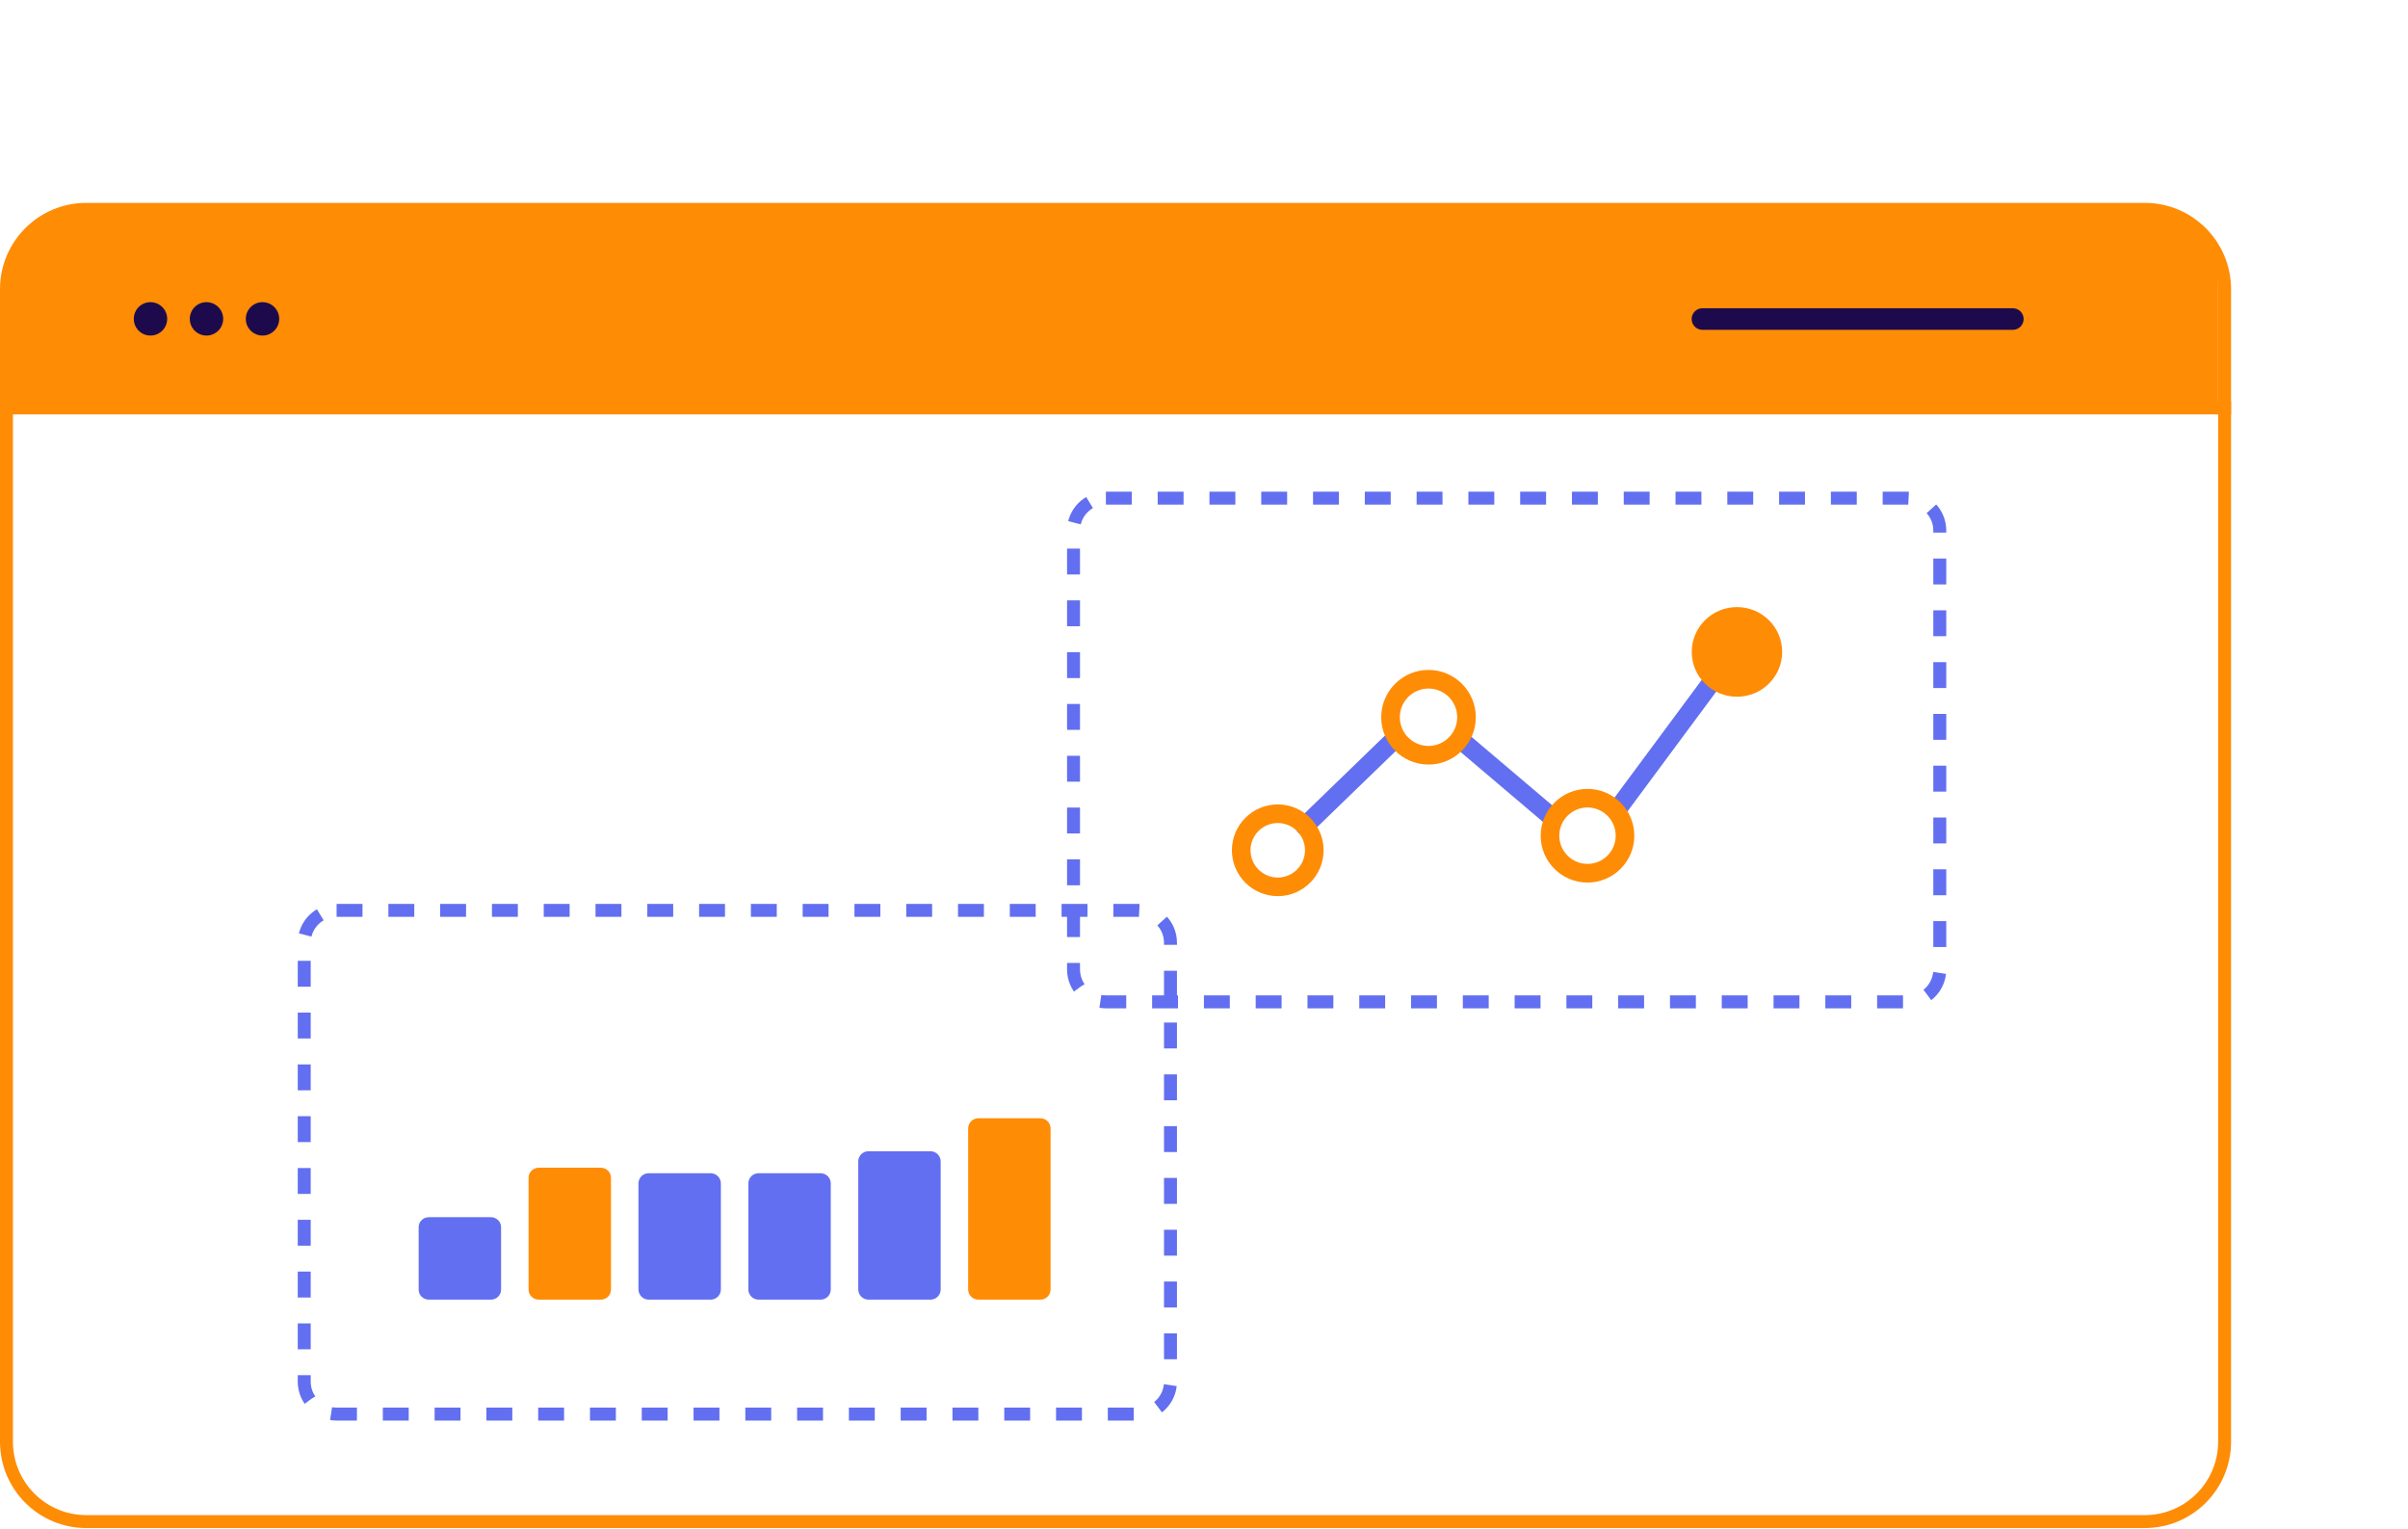
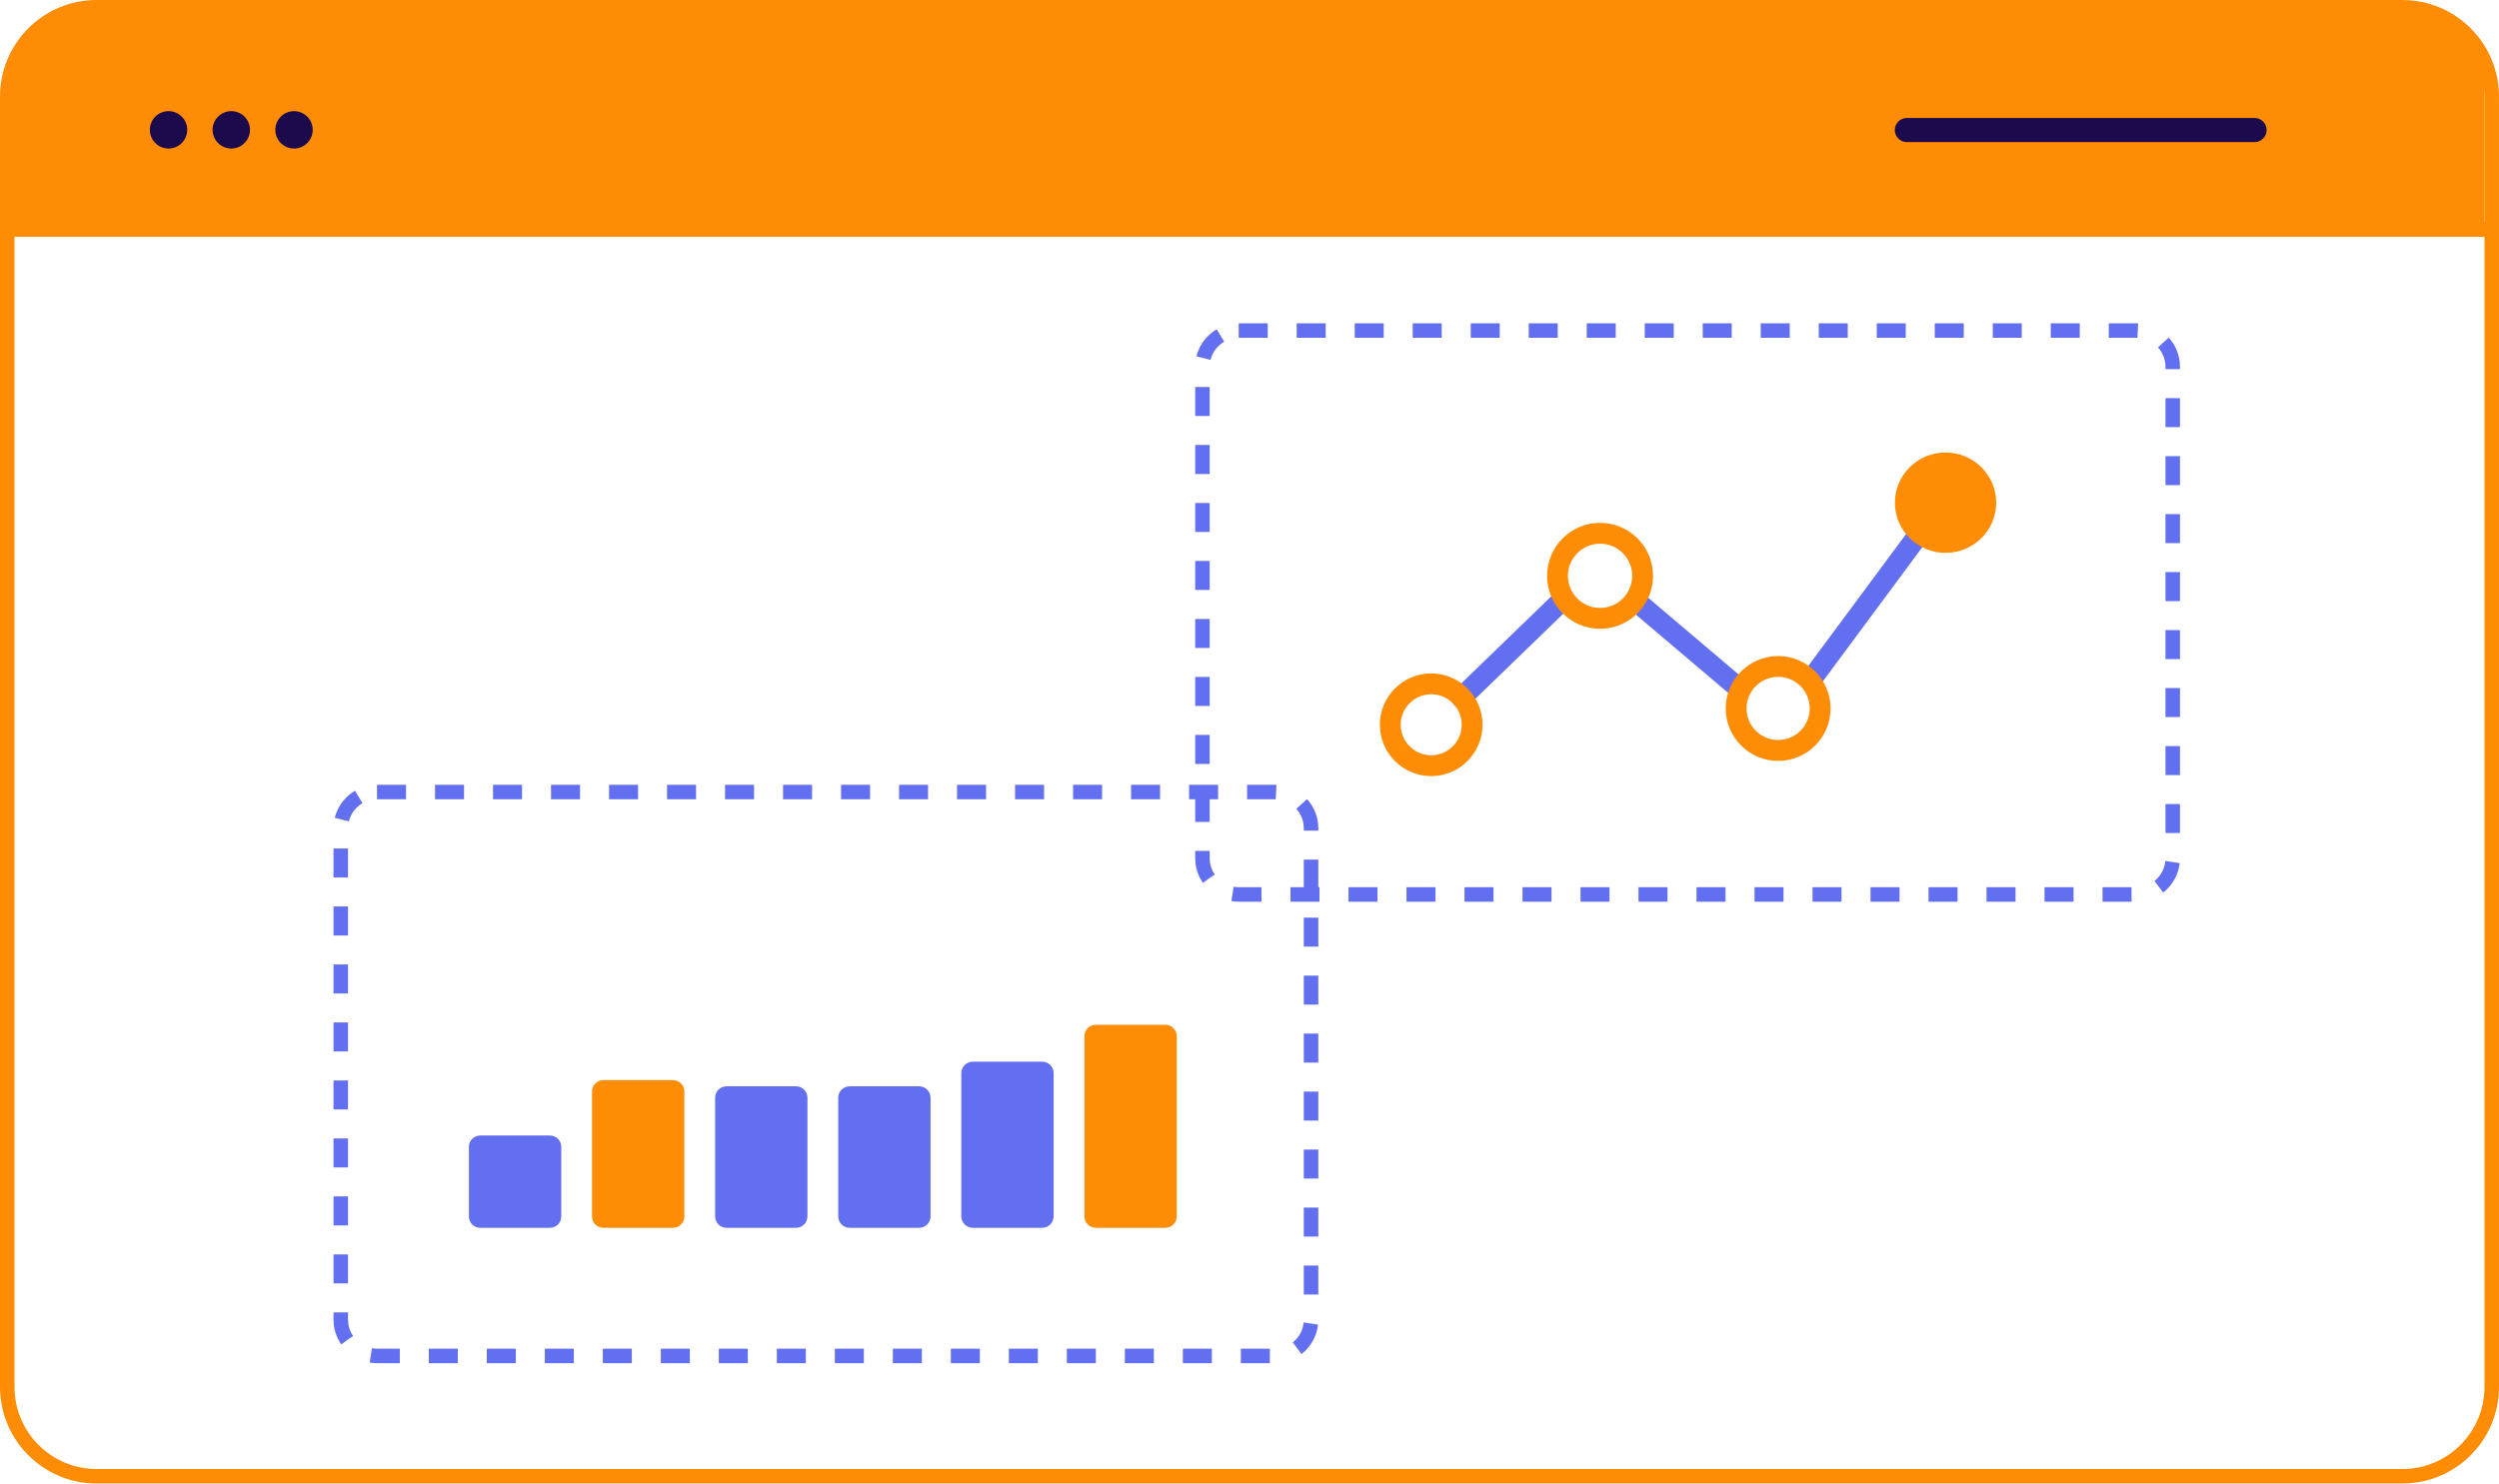
- <svg xmlns="http://www.w3.org/2000/svg" width="558" height="354" viewBox="0 0 558 354" fill="none">
-   <path d="M514 94H2.5V64.5L5 55.5C10.27 51.241 13 50.011 17.5 49.5H480H502.5L514 58V94Z" fill="#FF8C05" />
-   <path d="M466.43 76.41H394.5C393.12 76.41 392 75.29 392 73.91C392 72.53 393.12 71.41 394.5 71.41H466.43C467.81 71.41 468.93 72.53 468.93 73.91C468.93 75.29 467.82 76.41 466.43 76.41Z" fill="#1C0A4D" />
-   <path d="M34.87 77.74C37.007 77.74 38.74 76.007 38.74 73.87C38.74 71.733 37.007 70 34.87 70C32.733 70 31 71.733 31 73.87C31 76.007 32.733 77.74 34.87 77.74Z" fill="#1C0A4D" />
-   <path d="M47.85 77.74C49.987 77.74 51.72 76.007 51.72 73.87C51.72 71.733 49.987 70 47.85 70C45.713 70 43.98 71.733 43.98 73.87C43.98 76.007 45.713 77.74 47.85 77.74Z" fill="#1C0A4D" />
-   <path d="M60.83 77.74C62.967 77.74 64.7 76.007 64.7 73.87C64.7 71.733 62.967 70 60.83 70C58.693 70 56.96 71.733 56.96 73.87C56.96 76.007 58.693 77.74 60.83 77.74Z" fill="#1C0A4D" />
-   <path d="M517 93H0V96H517V93Z" fill="#FF8C05" />
-   <rect x="1.5" y="48.5" width="514" height="304" rx="18.5" stroke="#FF8C05" stroke-width="3" />
-   <rect x="70.5" y="210.903" width="200.733" height="116.693" rx="7.5" stroke="#626FF0" stroke-width="3" stroke-dasharray="6 6" />
-   <path d="M113.745 281.983H99.382C98.074 281.983 97.013 283.012 97.013 284.28V298.787C97.013 300.055 98.074 301.083 99.382 301.083H113.745C115.053 301.083 116.113 300.055 116.113 298.787V284.28C116.113 283.012 115.053 281.983 113.745 281.983Z" fill="#626FF0" />
-   <path d="M139.211 270.523H124.849C123.541 270.523 122.48 271.565 122.48 272.849V298.758C122.48 300.042 123.541 301.083 124.849 301.083H139.211C140.519 301.083 141.58 300.042 141.58 298.758V272.849C141.58 271.565 140.519 270.523 139.211 270.523Z" fill="#FF8C05" />
-   <path d="M164.678 271.797H150.316C149.007 271.797 147.947 272.859 147.947 274.169V298.711C147.947 300.021 149.007 301.084 150.316 301.084H164.678C165.986 301.084 167.047 300.021 167.047 298.711V274.169C167.047 272.859 165.986 271.797 164.678 271.797Z" fill="#626FF0" />
-   <path d="M190.145 271.797H175.782C174.474 271.797 173.413 272.858 173.413 274.166V298.714C173.413 300.023 174.474 301.084 175.782 301.084H190.145C191.453 301.084 192.513 300.023 192.513 298.714V274.166C192.513 272.858 191.453 271.797 190.145 271.797Z" fill="#626FF0" />
-   <path d="M215.611 266.703H201.249C199.94 266.703 198.88 267.763 198.88 269.071V298.715C198.88 300.023 199.94 301.083 201.249 301.083H215.611C216.919 301.083 217.98 300.023 217.98 298.715V269.071C217.98 267.763 216.919 266.703 215.611 266.703Z" fill="#626FF0" />
-   <path d="M241.078 259.063H226.715C225.407 259.063 224.347 260.117 224.347 261.417V298.73C224.347 300.03 225.407 301.083 226.715 301.083H241.078C242.386 301.083 243.447 300.03 243.447 298.73V261.417C243.447 260.117 242.386 259.063 241.078 259.063Z" fill="#FF8C05" />
-   <rect x="248.767" y="115.403" width="200.733" height="116.693" rx="7.5" stroke="#626FF0" stroke-width="3" stroke-dasharray="6 6" />
-   <path d="M302.361 193.533C301.8 193.533 301.231 193.317 300.808 192.877C299.981 192.023 300.006 190.661 300.86 189.833L321.557 169.8C322.411 168.972 323.782 168.998 324.61 169.852C325.438 170.705 325.412 172.068 324.558 172.896L303.861 192.929C303.439 193.334 302.904 193.533 302.361 193.533Z" fill="#626FF0" />
-   <path d="M358.916 190.886C358.424 190.886 357.924 190.722 357.519 190.377L337.304 173.233C336.399 172.465 336.287 171.103 337.054 170.197C337.822 169.292 339.184 169.18 340.09 169.947L360.304 187.091C361.21 187.859 361.322 189.221 360.554 190.127C360.132 190.627 359.519 190.886 358.907 190.886H358.916Z" fill="#626FF0" />
-   <path d="M375.405 188.833C374.956 188.833 374.508 188.695 374.12 188.41C373.162 187.703 372.964 186.349 373.671 185.392L395.395 156.088C396.102 155.131 397.456 154.933 398.413 155.64C399.37 156.347 399.568 157.701 398.861 158.658L377.138 187.962C376.715 188.531 376.06 188.833 375.405 188.833Z" fill="#626FF0" />
-   <path d="M296.091 207.606C290.236 207.606 285.467 202.838 285.467 196.982C285.467 191.126 290.236 186.357 296.091 186.357C301.947 186.357 306.716 191.126 306.716 196.982C306.716 202.838 301.947 207.606 296.091 207.606ZM296.091 190.669C292.607 190.669 289.779 193.498 289.779 196.982C289.779 200.466 292.607 203.295 296.091 203.295C299.575 203.295 302.404 200.466 302.404 196.982C302.404 193.498 299.567 190.669 296.091 190.669Z" fill="#FF8C05" />
-   <path d="M331.027 177.122C324.981 177.122 320.066 172.206 320.066 166.161C320.066 160.116 324.981 155.2 331.027 155.2C337.072 155.2 341.987 160.116 341.987 166.161C341.987 172.206 337.072 177.122 331.027 177.122ZM331.027 159.512C327.361 159.512 324.378 162.496 324.378 166.161C324.378 169.826 327.361 172.81 331.027 172.81C334.692 172.81 337.675 169.826 337.675 166.161C337.675 162.496 334.692 159.512 331.027 159.512Z" fill="#FF8C05" />
-   <path d="M367.867 204.459C361.882 204.459 357.019 199.586 357.019 193.61C357.019 187.634 361.891 182.761 367.867 182.761C373.844 182.761 378.716 187.634 378.716 193.61C378.716 199.586 373.844 204.459 367.867 204.459ZM367.867 187.065C364.263 187.065 361.33 189.997 361.33 193.601C361.33 197.206 364.263 200.138 367.867 200.138C371.472 200.138 374.404 197.206 374.404 193.601C374.404 189.997 371.472 187.065 367.867 187.065Z" fill="#FF8C05" />
-   <path d="M402.501 161.409C408.287 161.409 412.979 156.761 412.979 151.026C412.979 145.291 408.287 140.643 402.501 140.643C396.714 140.643 392.023 145.291 392.023 151.026C392.023 156.761 396.714 161.409 402.501 161.409Z" fill="#FF8C05" />
-   <defs>
-     <linearGradient id="paint0_linear_508_507" x1="470.57" y1="22.366" x2="521.381" y2="73.622" gradientUnits="userSpaceOnUse">
-       <stop offset="0.005" stop-color="#FF8C05" />
-       <stop offset="0.74" stop-color="#CE2726" />
-     </linearGradient>
-   </defs>
+ <svg xmlns="http://www.w3.org/2000/svg" width="517" height="307" viewBox="0 0 517 307" fill="none">
+   <path d="M514 47H2.5V17.5L5 8.5C10.27 4.241 13 3.011 17.5 2.5H480H502.5L514 11V47Z" fill="#FF8C05" />
+   <path d="M466.43 29.41H394.5C393.12 29.41 392 28.29 392 26.91C392 25.53 393.12 24.41 394.5 24.41H466.43C467.81 24.41 468.93 25.53 468.93 26.91C468.93 28.29 467.82 29.41 466.43 29.41Z" fill="#1C0A4D" />
+   <path d="M34.87 30.74C37.007 30.74 38.74 29.007 38.74 26.87C38.74 24.733 37.007 23 34.87 23C32.733 23 31 24.733 31 26.87C31 29.007 32.733 30.74 34.87 30.74Z" fill="#1C0A4D" />
+   <path d="M47.85 30.74C49.987 30.74 51.72 29.007 51.72 26.87C51.72 24.733 49.987 23 47.85 23C45.713 23 43.98 24.733 43.98 26.87C43.98 29.007 45.713 30.74 47.85 30.74Z" fill="#1C0A4D" />
+   <path d="M60.83 30.74C62.967 30.74 64.7 29.007 64.7 26.87C64.7 24.733 62.967 23 60.83 23C58.693 23 56.96 24.733 56.96 26.87C56.96 29.007 58.693 30.74 60.83 30.74Z" fill="#1C0A4D" />
+   <path d="M517 46H0V49H517V46Z" fill="#FF8C05" />
+   <rect x="1.5" y="1.5" width="514" height="304" rx="18.5" stroke="#FF8C05" stroke-width="3" />
+   <rect x="70.5" y="163.903" width="200.733" height="116.693" rx="7.5" stroke="#626FF0" stroke-width="3" stroke-dasharray="6 6" />
+   <path d="M113.745 234.983H99.382C98.074 234.983 97.013 236.012 97.013 237.28V251.787C97.013 253.055 98.074 254.083 99.382 254.083H113.745C115.053 254.083 116.113 253.055 116.113 251.787V237.28C116.113 236.012 115.053 234.983 113.745 234.983Z" fill="#626FF0" />
+   <path d="M139.211 223.523H124.849C123.541 223.523 122.48 224.565 122.48 225.849V251.758C122.48 253.042 123.541 254.083 124.849 254.083H139.211C140.519 254.083 141.58 253.042 141.58 251.758V225.849C141.58 224.565 140.519 223.523 139.211 223.523Z" fill="#FF8C05" />
+   <path d="M164.678 224.797H150.316C149.007 224.797 147.947 225.859 147.947 227.169V251.711C147.947 253.021 149.007 254.084 150.316 254.084H164.678C165.986 254.084 167.047 253.021 167.047 251.711V227.169C167.047 225.859 165.986 224.797 164.678 224.797Z" fill="#626FF0" />
+   <path d="M190.145 224.797H175.782C174.474 224.797 173.413 225.858 173.413 227.166V251.714C173.413 253.023 174.474 254.084 175.782 254.084H190.145C191.453 254.084 192.513 253.023 192.513 251.714V227.166C192.513 225.858 191.453 224.797 190.145 224.797Z" fill="#626FF0" />
+   <path d="M215.611 219.703H201.249C199.94 219.703 198.88 220.763 198.88 222.071V251.715C198.88 253.023 199.94 254.083 201.249 254.083H215.611C216.919 254.083 217.98 253.023 217.98 251.715V222.071C217.98 220.763 216.919 219.703 215.611 219.703Z" fill="#626FF0" />
+   <path d="M241.078 212.063H226.715C225.407 212.063 224.347 213.117 224.347 214.417V251.73C224.347 253.03 225.407 254.083 226.715 254.083H241.078C242.386 254.083 243.447 253.03 243.447 251.73V214.417C243.447 213.117 242.386 212.063 241.078 212.063Z" fill="#FF8C05" />
+   <rect x="248.767" y="68.403" width="200.733" height="116.693" rx="7.5" stroke="#626FF0" stroke-width="3" stroke-dasharray="6 6" />
+   <path d="M302.361 146.533C301.8 146.533 301.231 146.317 300.808 145.877C299.981 145.023 300.006 143.661 300.86 142.833L321.557 122.8C322.411 121.972 323.782 121.998 324.61 122.852C325.438 123.705 325.412 125.068 324.558 125.896L303.861 145.929C303.439 146.334 302.904 146.533 302.361 146.533Z" fill="#626FF0" />
+   <path d="M358.916 143.886C358.424 143.886 357.924 143.722 357.519 143.377L337.304 126.233C336.399 125.465 336.287 124.103 337.054 123.197C337.822 122.292 339.184 122.18 340.09 122.947L360.304 140.091C361.21 140.859 361.322 142.221 360.554 143.127C360.132 143.627 359.519 143.886 358.907 143.886H358.916Z" fill="#626FF0" />
+   <path d="M375.405 141.833C374.956 141.833 374.508 141.695 374.12 141.41C373.162 140.703 372.964 139.349 373.671 138.392L395.395 109.088C396.102 108.131 397.456 107.933 398.413 108.64C399.37 109.347 399.568 110.701 398.861 111.658L377.138 140.962C376.715 141.531 376.06 141.833 375.405 141.833Z" fill="#626FF0" />
+   <path d="M296.091 160.606C290.236 160.606 285.467 155.838 285.467 149.982C285.467 144.126 290.236 139.357 296.091 139.357C301.947 139.357 306.716 144.126 306.716 149.982C306.716 155.838 301.947 160.606 296.091 160.606ZM296.091 143.669C292.607 143.669 289.779 146.498 289.779 149.982C289.779 153.466 292.607 156.295 296.091 156.295C299.575 156.295 302.404 153.466 302.404 149.982C302.404 146.498 299.567 143.669 296.091 143.669Z" fill="#FF8C05" />
+   <path d="M331.027 130.122C324.981 130.122 320.066 125.206 320.066 119.161C320.066 113.116 324.981 108.2 331.027 108.2C337.072 108.2 341.987 113.116 341.987 119.161C341.987 125.206 337.072 130.122 331.027 130.122ZM331.027 112.512C327.361 112.512 324.378 115.496 324.378 119.161C324.378 122.826 327.361 125.81 331.027 125.81C334.692 125.81 337.675 122.826 337.675 119.161C337.675 115.496 334.692 112.512 331.027 112.512Z" fill="#FF8C05" />
+   <path d="M367.867 157.459C361.882 157.459 357.019 152.586 357.019 146.61C357.019 140.634 361.891 135.761 367.867 135.761C373.844 135.761 378.716 140.634 378.716 146.61C378.716 152.586 373.844 157.459 367.867 157.459ZM367.867 140.065C364.263 140.065 361.33 142.997 361.33 146.601C361.33 150.206 364.263 153.138 367.867 153.138C371.472 153.138 374.404 150.206 374.404 146.601C374.404 142.997 371.472 140.065 367.867 140.065Z" fill="#FF8C05" />
+   <path d="M402.501 114.409C408.287 114.409 412.979 109.761 412.979 104.026C412.979 98.291 408.287 93.643 402.501 93.643C396.714 93.643 392.023 98.291 392.023 104.026C392.023 109.761 396.714 114.409 402.501 114.409Z" fill="#FF8C05" />
</svg>
